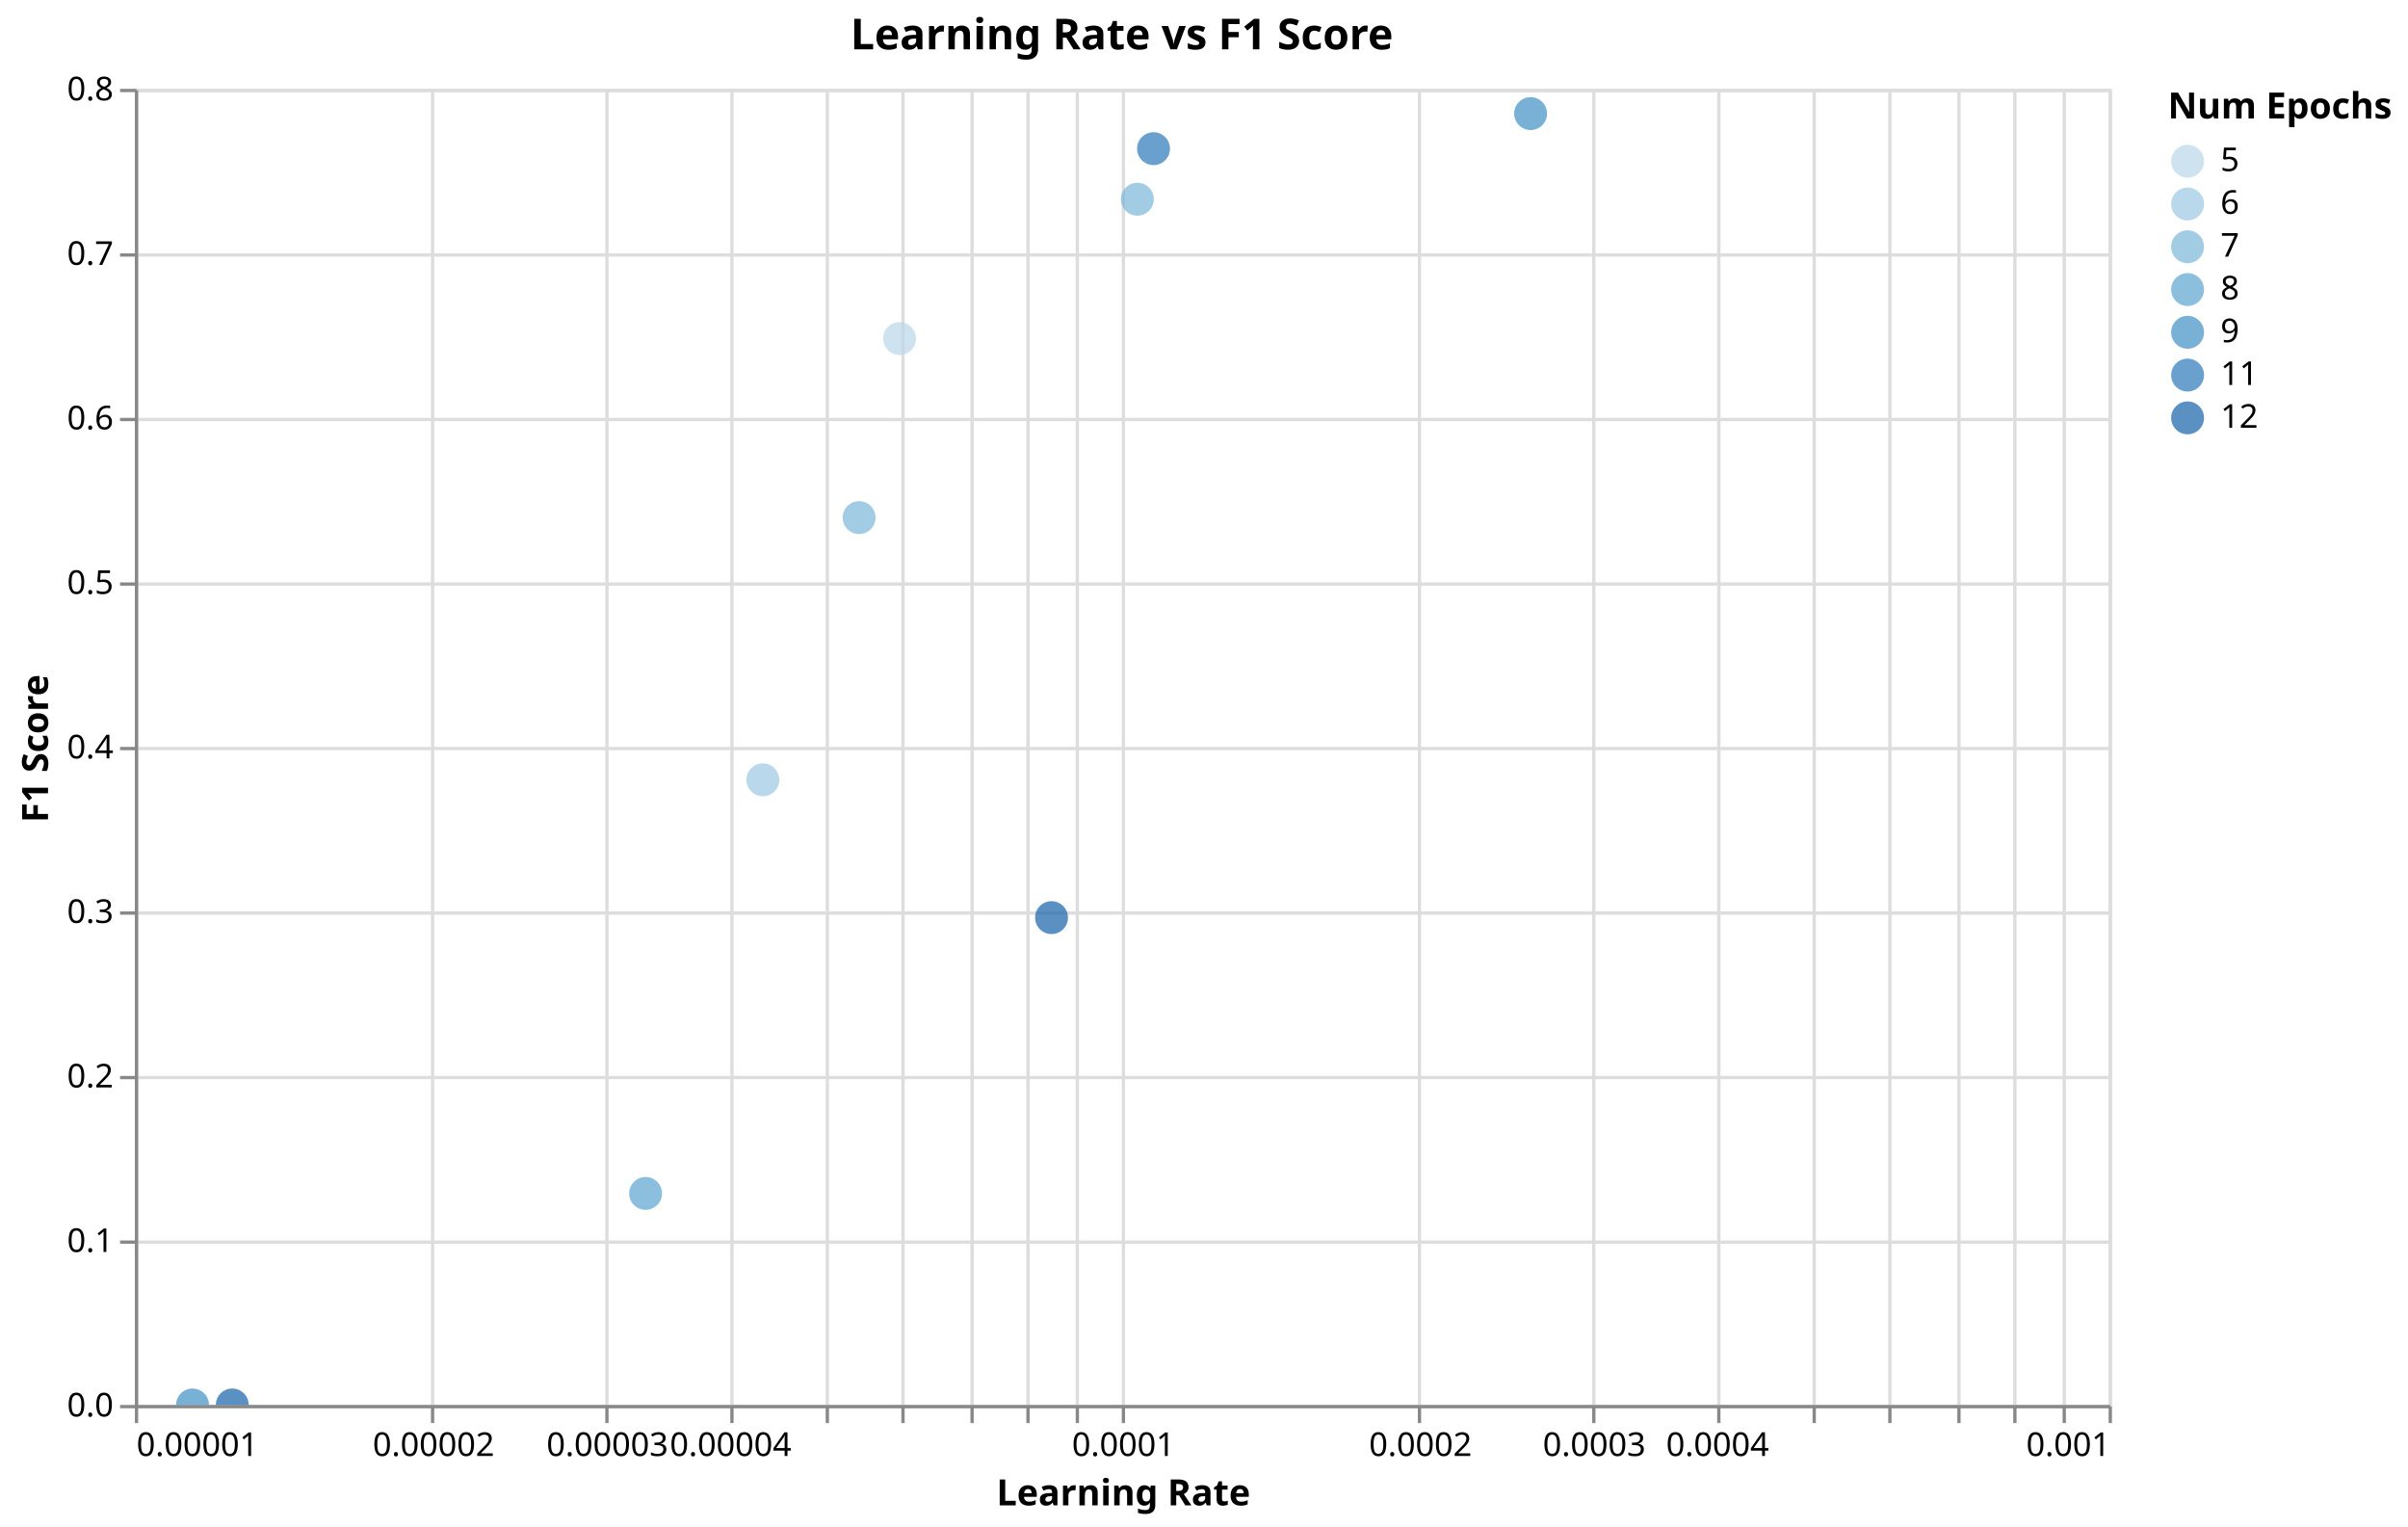
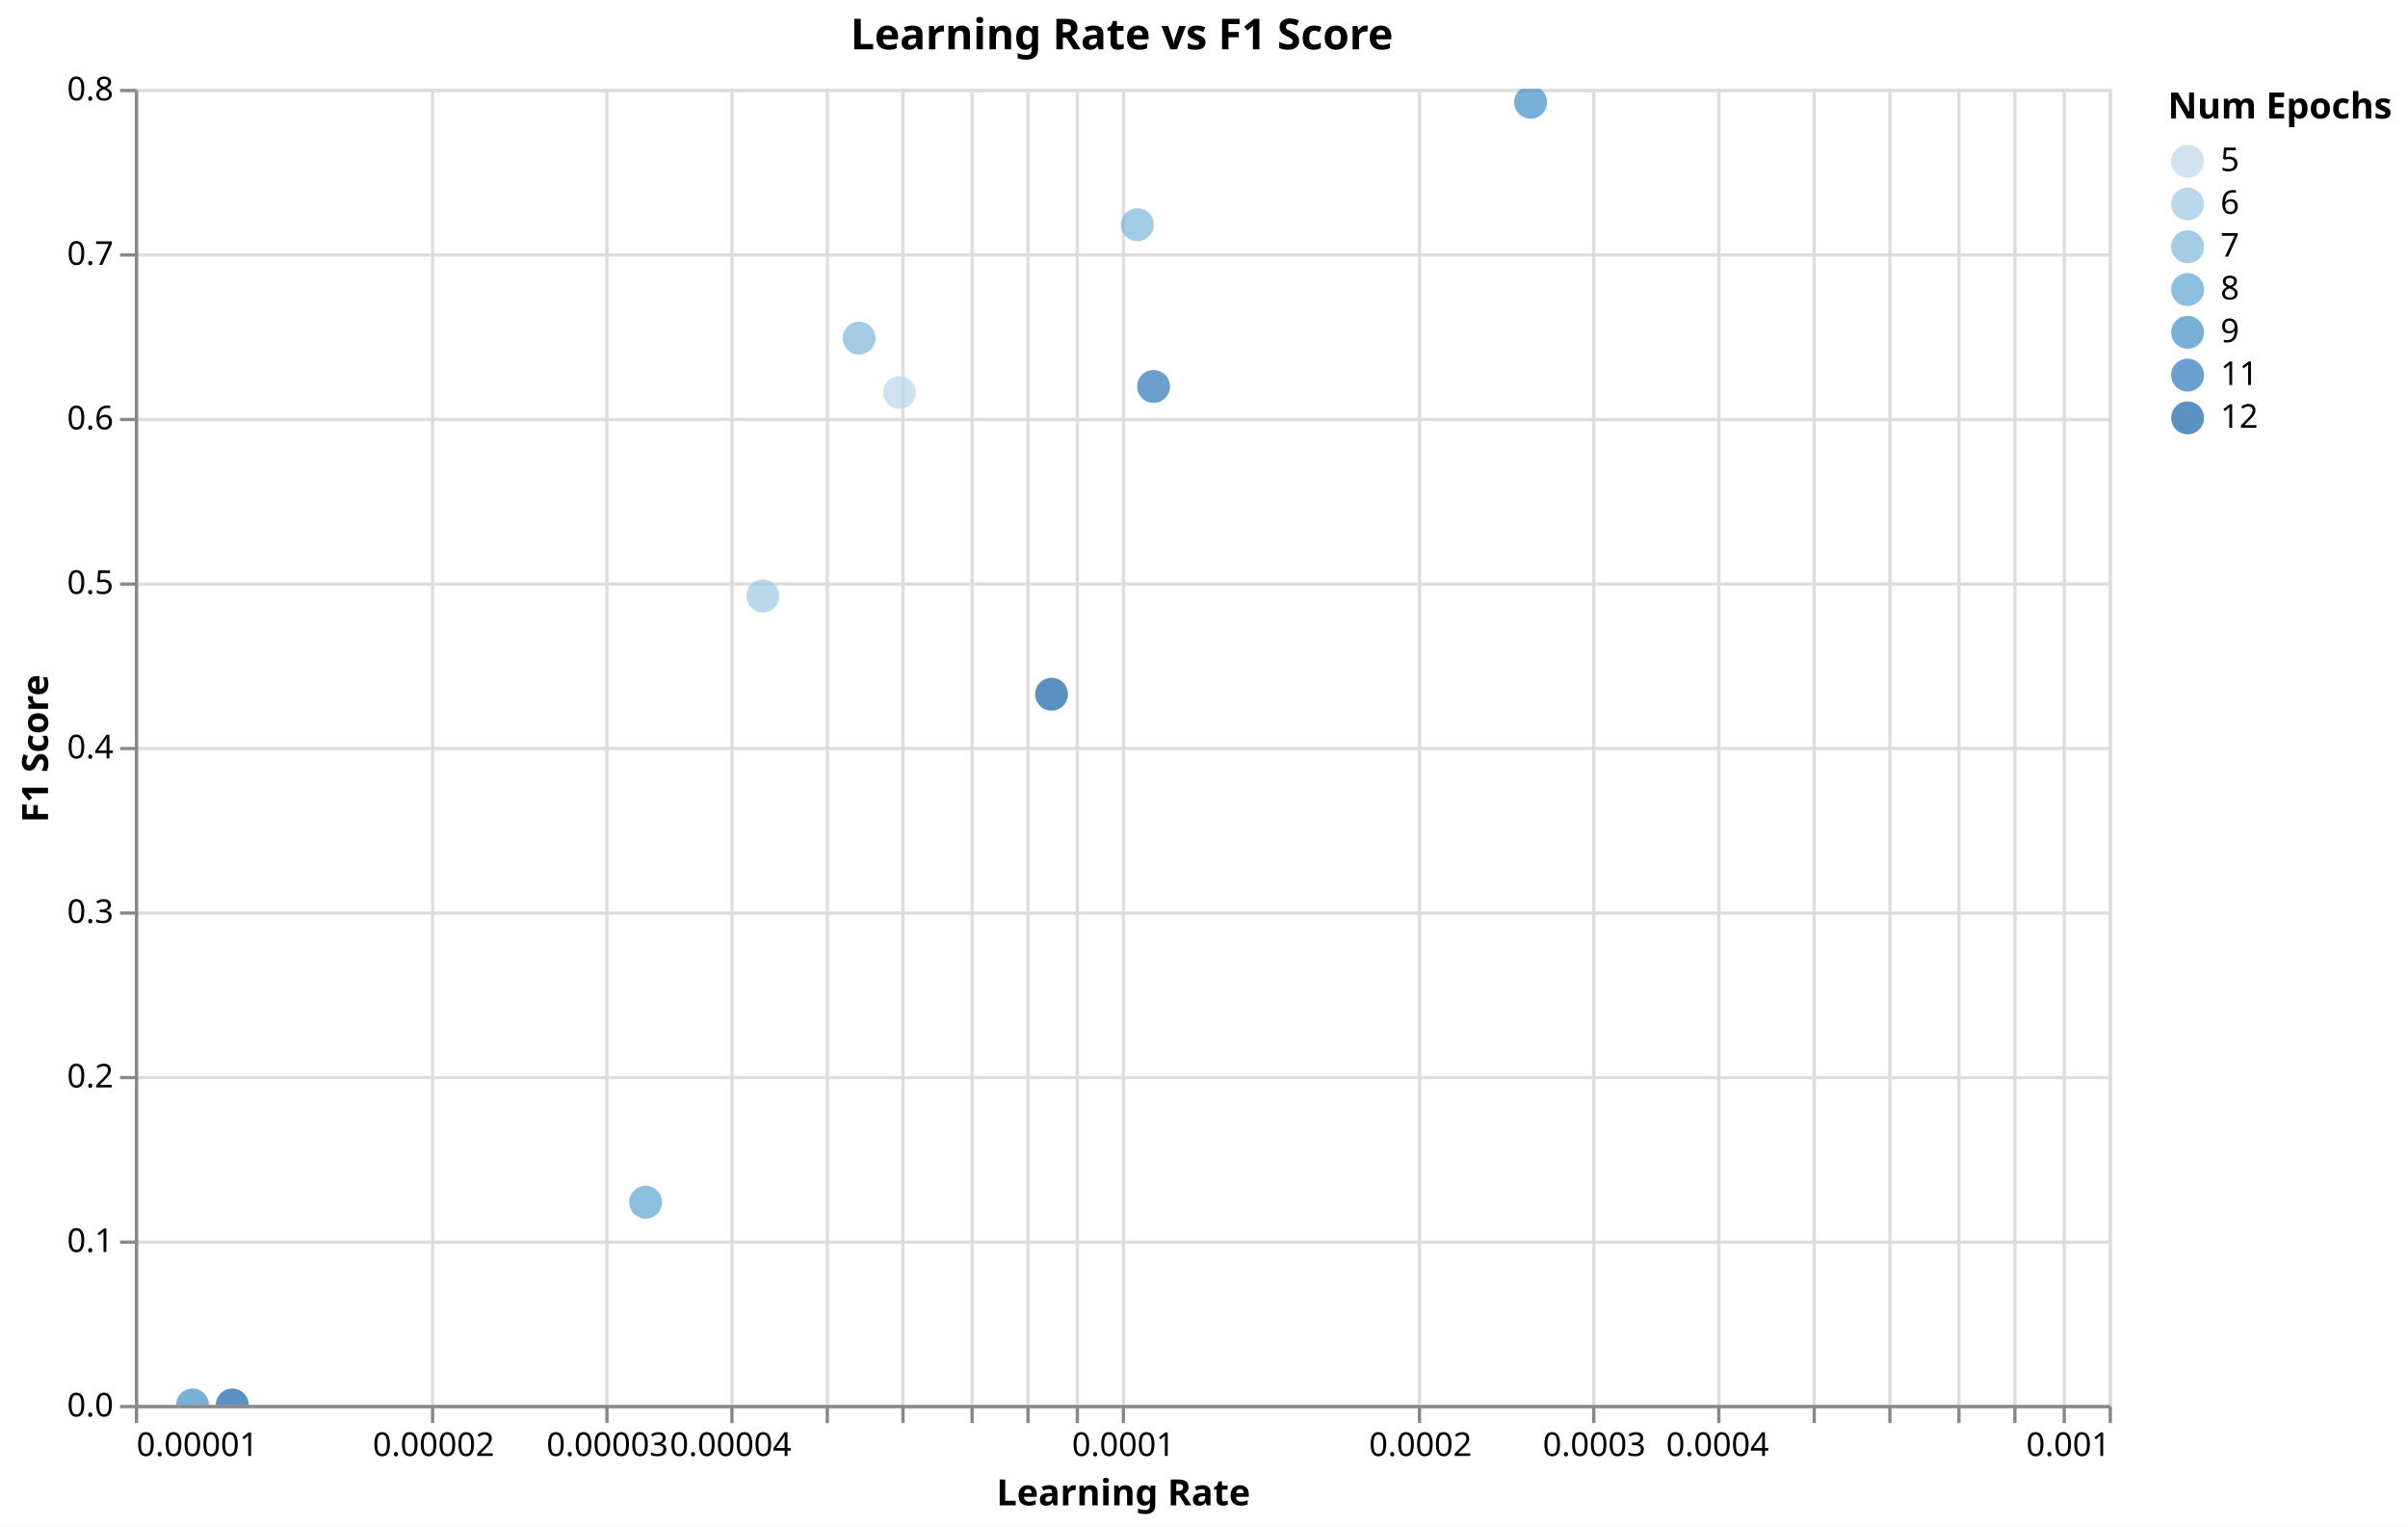
<svg xmlns="http://www.w3.org/2000/svg" version="1.1" class="marks" width="732" height="464" viewBox="0 0 732 464">
  <rect width="732" height="464" fill="white" />
  <g fill="none" stroke-miterlimit="10" transform="translate(41,27)">
    <g class="mark-group role-frame root" role="graphics-object" aria-roledescription="group mark container">
      <g transform="translate(0,0)">
        <path class="background" aria-hidden="true" d="M0.5,0.5h600v400h-600Z" stroke="#ddd" />
        <g>
          <g class="mark-group role-axis" aria-hidden="true">
            <g transform="translate(0.5,400.5)">
              <path class="background" aria-hidden="true" d="M0,0h0v0h0Z" pointer-events="none" />
              <g>
                <g class="mark-rule role-axis-grid" pointer-events="none">
                  <line transform="translate(0,-400)" x2="0" y2="400" stroke="#ddd" stroke-width="1" opacity="1" />
                  <line transform="translate(90,-400)" x2="0" y2="400" stroke="#ddd" stroke-width="1" opacity="1" />
                  <line transform="translate(143,-400)" x2="0" y2="400" stroke="#ddd" stroke-width="1" opacity="1" />
                  <line transform="translate(181,-400)" x2="0" y2="400" stroke="#ddd" stroke-width="1" opacity="1" />
                  <line transform="translate(210,-400)" x2="0" y2="400" stroke="#ddd" stroke-width="1" opacity="1" />
                  <line transform="translate(233,-400)" x2="0" y2="400" stroke="#ddd" stroke-width="1" opacity="1" />
                  <line transform="translate(254,-400)" x2="0" y2="400" stroke="#ddd" stroke-width="1" opacity="1" />
                  <line transform="translate(271,-400)" x2="0" y2="400" stroke="#ddd" stroke-width="1" opacity="1" />
                  <line transform="translate(286,-400)" x2="0" y2="400" stroke="#ddd" stroke-width="1" opacity="1" />
                  <line transform="translate(300,-400)" x2="0" y2="400" stroke="#ddd" stroke-width="1" opacity="1" />
                  <line transform="translate(390,-400)" x2="0" y2="400" stroke="#ddd" stroke-width="1" opacity="1" />
                  <line transform="translate(443,-400)" x2="0" y2="400" stroke="#ddd" stroke-width="1" opacity="1" />
                  <line transform="translate(481,-400)" x2="0" y2="400" stroke="#ddd" stroke-width="1" opacity="1" />
                  <line transform="translate(510,-400)" x2="0" y2="400" stroke="#ddd" stroke-width="1" opacity="1" />
                  <line transform="translate(533,-400)" x2="0" y2="400" stroke="#ddd" stroke-width="1" opacity="1" />
                  <line transform="translate(554,-400)" x2="0" y2="400" stroke="#ddd" stroke-width="1" opacity="1" />
                  <line transform="translate(571,-400)" x2="0" y2="400" stroke="#ddd" stroke-width="1" opacity="1" />
                  <line transform="translate(586,-400)" x2="0" y2="400" stroke="#ddd" stroke-width="1" opacity="1" />
                  <line transform="translate(600,-400)" x2="0" y2="400" stroke="#ddd" stroke-width="1" opacity="1" />
                </g>
              </g>
              <path class="foreground" aria-hidden="true" d="" pointer-events="none" display="none" />
            </g>
          </g>
          <g class="mark-group role-axis" aria-hidden="true">
            <g transform="translate(0.5,0.5)">
              <path class="background" aria-hidden="true" d="M0,0h0v0h0Z" pointer-events="none" />
              <g>
                <g class="mark-rule role-axis-grid" pointer-events="none">
                  <line transform="translate(0,400)" x2="600" y2="0" stroke="#ddd" stroke-width="1" opacity="1" />
                  <line transform="translate(0,350)" x2="600" y2="0" stroke="#ddd" stroke-width="1" opacity="1" />
                  <line transform="translate(0,300)" x2="600" y2="0" stroke="#ddd" stroke-width="1" opacity="1" />
                  <line transform="translate(0,250)" x2="600" y2="0" stroke="#ddd" stroke-width="1" opacity="1" />
                  <line transform="translate(0,200)" x2="600" y2="0" stroke="#ddd" stroke-width="1" opacity="1" />
                  <line transform="translate(0,150)" x2="600" y2="0" stroke="#ddd" stroke-width="1" opacity="1" />
                  <line transform="translate(0,100)" x2="600" y2="0" stroke="#ddd" stroke-width="1" opacity="1" />
                  <line transform="translate(0,50)" x2="600" y2="0" stroke="#ddd" stroke-width="1" opacity="1" />
                  <line transform="translate(0,0)" x2="600" y2="0" stroke="#ddd" stroke-width="1" opacity="1" />
                </g>
              </g>
              <path class="foreground" aria-hidden="true" d="" pointer-events="none" display="none" />
            </g>
          </g>
          <g class="mark-group role-axis" role="graphics-symbol" aria-roledescription="axis" aria-label="X-axis titled 'Learning Rate' for a log scale with values from 0.00001 to 0.001">
            <g transform="translate(0.5,400.5)">
              <path class="background" aria-hidden="true" d="M0,0h0v0h0Z" pointer-events="none" />
              <g>
                <g class="mark-rule role-axis-tick" pointer-events="none">
                  <line transform="translate(0,0)" x2="0" y2="5" stroke="#888" stroke-width="1" opacity="1" />
                  <line transform="translate(90,0)" x2="0" y2="5" stroke="#888" stroke-width="1" opacity="1" />
                  <line transform="translate(143,0)" x2="0" y2="5" stroke="#888" stroke-width="1" opacity="1" />
                  <line transform="translate(181,0)" x2="0" y2="5" stroke="#888" stroke-width="1" opacity="1" />
                  <line transform="translate(210,0)" x2="0" y2="5" stroke="#888" stroke-width="1" opacity="1" />
                  <line transform="translate(233,0)" x2="0" y2="5" stroke="#888" stroke-width="1" opacity="1" />
                  <line transform="translate(254,0)" x2="0" y2="5" stroke="#888" stroke-width="1" opacity="1" />
                  <line transform="translate(271,0)" x2="0" y2="5" stroke="#888" stroke-width="1" opacity="1" />
                  <line transform="translate(286,0)" x2="0" y2="5" stroke="#888" stroke-width="1" opacity="1" />
                  <line transform="translate(300,0)" x2="0" y2="5" stroke="#888" stroke-width="1" opacity="1" />
                  <line transform="translate(390,0)" x2="0" y2="5" stroke="#888" stroke-width="1" opacity="1" />
                  <line transform="translate(443,0)" x2="0" y2="5" stroke="#888" stroke-width="1" opacity="1" />
                  <line transform="translate(481,0)" x2="0" y2="5" stroke="#888" stroke-width="1" opacity="1" />
                  <line transform="translate(510,0)" x2="0" y2="5" stroke="#888" stroke-width="1" opacity="1" />
                  <line transform="translate(533,0)" x2="0" y2="5" stroke="#888" stroke-width="1" opacity="1" />
                  <line transform="translate(554,0)" x2="0" y2="5" stroke="#888" stroke-width="1" opacity="1" />
                  <line transform="translate(571,0)" x2="0" y2="5" stroke="#888" stroke-width="1" opacity="1" />
                  <line transform="translate(586,0)" x2="0" y2="5" stroke="#888" stroke-width="1" opacity="1" />
                  <line transform="translate(600,0)" x2="0" y2="5" stroke="#888" stroke-width="1" opacity="1" />
                </g>
                <g class="mark-text role-axis-label" pointer-events="none">
                  <text text-anchor="start" transform="translate(0,15)" font-family="sans-serif" font-size="10px" fill="#000" opacity="1">0.00001</text>
                  <text text-anchor="middle" transform="translate(90.309,15)" font-family="sans-serif" font-size="10px" fill="#000" opacity="1">0.00002</text>
                  <text text-anchor="middle" transform="translate(143.1364,15)" font-family="sans-serif" font-size="10px" fill="#000" opacity="1">0.00003</text>
                  <text text-anchor="middle" transform="translate(180.618,15)" font-family="sans-serif" font-size="10px" fill="#000" opacity="1">0.00004</text>
                  <text text-anchor="middle" transform="translate(209.691,15)" font-family="sans-serif" font-size="10px" fill="#000" opacity="0">0.00005</text>
                  <text text-anchor="middle" transform="translate(233.4454,15)" font-family="sans-serif" font-size="10px" fill="#000" opacity="1" />
                  <text text-anchor="middle" transform="translate(253.5294,15)" font-family="sans-serif" font-size="10px" fill="#000" opacity="1" />
                  <text text-anchor="middle" transform="translate(270.927,15)" font-family="sans-serif" font-size="10px" fill="#000" opacity="1" />
                  <text text-anchor="middle" transform="translate(286.2728,15)" font-family="sans-serif" font-size="10px" fill="#000" opacity="1" />
                  <text text-anchor="middle" transform="translate(300,15)" font-family="sans-serif" font-size="10px" fill="#000" opacity="1">0.0001</text>
                  <text text-anchor="middle" transform="translate(390.309,15)" font-family="sans-serif" font-size="10px" fill="#000" opacity="1">0.0002</text>
                  <text text-anchor="middle" transform="translate(443.1364,15)" font-family="sans-serif" font-size="10px" fill="#000" opacity="1">0.0003</text>
                  <text text-anchor="middle" transform="translate(480.618,15)" font-family="sans-serif" font-size="10px" fill="#000" opacity="1">0.0004</text>
                  <text text-anchor="middle" transform="translate(509.691,15)" font-family="sans-serif" font-size="10px" fill="#000" opacity="0">0.0005</text>
                  <text text-anchor="middle" transform="translate(533.4454,15)" font-family="sans-serif" font-size="10px" fill="#000" opacity="1" />
                  <text text-anchor="middle" transform="translate(553.5294,15)" font-family="sans-serif" font-size="10px" fill="#000" opacity="1" />
                  <text text-anchor="middle" transform="translate(570.927,15)" font-family="sans-serif" font-size="10px" fill="#000" opacity="1" />
                  <text text-anchor="middle" transform="translate(586.2728,15)" font-family="sans-serif" font-size="10px" fill="#000" opacity="1" />
                  <text text-anchor="end" transform="translate(600,15)" font-family="sans-serif" font-size="10px" fill="#000" opacity="1">0.001</text>
                </g>
                <g class="mark-rule role-axis-domain" pointer-events="none">
                  <line transform="translate(0,0)" x2="600" y2="0" stroke="#888" stroke-width="1" opacity="1" />
                </g>
                <g class="mark-text role-axis-title" pointer-events="none">
                  <text text-anchor="middle" transform="translate(300,30)" font-family="sans-serif" font-size="11px" font-weight="bold" fill="#000" opacity="1">Learning Rate</text>
                </g>
              </g>
              <path class="foreground" aria-hidden="true" d="" pointer-events="none" display="none" />
            </g>
          </g>
          <g class="mark-group role-axis" role="graphics-symbol" aria-roledescription="axis" aria-label="Y-axis titled 'F1 Score' for a linear scale with values from 0.0 to 0.8">
            <g transform="translate(0.5,0.5)">
              <path class="background" aria-hidden="true" d="M0,0h0v0h0Z" pointer-events="none" />
              <g>
                <g class="mark-rule role-axis-tick" pointer-events="none">
                  <line transform="translate(0,400)" x2="-5" y2="0" stroke="#888" stroke-width="1" opacity="1" />
                  <line transform="translate(0,350)" x2="-5" y2="0" stroke="#888" stroke-width="1" opacity="1" />
                  <line transform="translate(0,300)" x2="-5" y2="0" stroke="#888" stroke-width="1" opacity="1" />
                  <line transform="translate(0,250)" x2="-5" y2="0" stroke="#888" stroke-width="1" opacity="1" />
                  <line transform="translate(0,200)" x2="-5" y2="0" stroke="#888" stroke-width="1" opacity="1" />
                  <line transform="translate(0,150)" x2="-5" y2="0" stroke="#888" stroke-width="1" opacity="1" />
                  <line transform="translate(0,100)" x2="-5" y2="0" stroke="#888" stroke-width="1" opacity="1" />
                  <line transform="translate(0,50)" x2="-5" y2="0" stroke="#888" stroke-width="1" opacity="1" />
                  <line transform="translate(0,0)" x2="-5" y2="0" stroke="#888" stroke-width="1" opacity="1" />
                </g>
                <g class="mark-text role-axis-label" pointer-events="none">
                  <text text-anchor="end" transform="translate(-7,403)" font-family="sans-serif" font-size="10px" fill="#000" opacity="1">0.0</text>
                  <text text-anchor="end" transform="translate(-7,353)" font-family="sans-serif" font-size="10px" fill="#000" opacity="1">0.1</text>
                  <text text-anchor="end" transform="translate(-7,303)" font-family="sans-serif" font-size="10px" fill="#000" opacity="1">0.2</text>
                  <text text-anchor="end" transform="translate(-7,253)" font-family="sans-serif" font-size="10px" fill="#000" opacity="1">0.3</text>
                  <text text-anchor="end" transform="translate(-7,203)" font-family="sans-serif" font-size="10px" fill="#000" opacity="1">0.4</text>
                  <text text-anchor="end" transform="translate(-7,153)" font-family="sans-serif" font-size="10px" fill="#000" opacity="1">0.5</text>
                  <text text-anchor="end" transform="translate(-7,103)" font-family="sans-serif" font-size="10px" fill="#000" opacity="1">0.6</text>
                  <text text-anchor="end" transform="translate(-7,53)" font-family="sans-serif" font-size="10px" fill="#000" opacity="1">0.7</text>
                  <text text-anchor="end" transform="translate(-7,3)" font-family="sans-serif" font-size="10px" fill="#000" opacity="1">0.8</text>
                </g>
                <g class="mark-rule role-axis-domain" pointer-events="none">
                  <line transform="translate(0,400)" x2="0" y2="-400" stroke="#888" stroke-width="1" opacity="1" />
                </g>
                <g class="mark-text role-axis-title" pointer-events="none">
                  <text text-anchor="middle" transform="translate(-24.90137,200) rotate(-90) translate(0,-2)" font-family="sans-serif" font-size="11px" font-weight="bold" fill="#000" opacity="1">F1 Score</text>
                </g>
              </g>
              <path class="foreground" aria-hidden="true" d="" pointer-events="none" display="none" />
            </g>
          </g>
          <g class="mark-symbol role-mark marks" clip-path="url(#clip3)" role="graphics-object" aria-roledescription="symbol mark container">
-             <path aria-label="Learning Rate: 0.0000432845022129; F1 Score: 0.380003666884; Num Epochs: 6; trial: 0; f1: 0.3800; lr: 0.0000432845022129; epochs: 6" role="graphics-symbol" aria-roledescription="circle" transform="translate(190.8997,209.9982)" d="M5,0A5,5,0,1,1,-5,0A5,5,0,1,1,5,0" fill="rgb(156, 200, 226)" stroke-width="2" opacity="0.7" />
+             <path aria-label="Learning Rate: 0.0000432845022129; F1 Score: 0.49174287418; Num Epochs: 6; trial: 0; f1: 0.4917; lr: 0.0000432845022129; epochs: 6" role="graphics-symbol" aria-roledescription="circle" transform="translate(190.8997,154.1286)" d="M5,0A5,5,0,1,1,-5,0A5,5,0,1,1,5,0" fill="rgb(156, 200, 226)" stroke-width="2" opacity="0.7" />
            <path aria-label="Learning Rate: 0.000012551115173; F1 Score: 0; Num Epochs: 12; trial: 1; f1: 0.0000; lr: 0.000012551115173; epochs: 12" role="graphics-symbol" aria-roledescription="circle" transform="translate(29.60469,400)" d="M5,0A5,5,0,1,1,-5,0A5,5,0,1,1,5,0" fill="rgb(22, 97, 168)" stroke-width="2" opacity="0.7" />
-             <path aria-label="Learning Rate: 0.000259594255031; F1 Score: 0.784958592005; Num Epochs: 9; trial: 2; f1: 0.7850; lr: 0.000259594255031; epochs: 9" role="graphics-symbol" aria-roledescription="circle" transform="translate(424.2885,7.520704)" d="M5,0A5,5,0,1,1,-5,0A5,5,0,1,1,5,0" fill="rgb(64, 142, 196)" stroke-width="2" opacity="0.7" />
-             <path aria-label="Learning Rate: 0.0000541828231953; F1 Score: 0.539378390817; Num Epochs: 7; trial: 3; f1: 0.5394; lr: 0.0000541828231953; epochs: 7" role="graphics-symbol" aria-roledescription="circle" transform="translate(220.1585,130.3108)" d="M5,0A5,5,0,1,1,-5,0A5,5,0,1,1,5,0" fill="rgb(123, 182, 217)" stroke-width="2" opacity="0.7" />
-             <path aria-label="Learning Rate: 0.0000595455379389; F1 Score: 0.648214098216; Num Epochs: 5; trial: 4; f1: 0.6482; lr: 0.0000595455379389; epochs: 5" role="graphics-symbol" aria-roledescription="circle" transform="translate(232.4548,75.89295)" d="M5,0A5,5,0,1,1,-5,0A5,5,0,1,1,5,0" fill="rgb(185, 214, 234)" stroke-width="2" opacity="0.7" />
-             <path aria-label="Learning Rate: 0.000107696224783; F1 Score: 0.763626424866; Num Epochs: 11; trial: 5; f1: 0.7636; lr: 0.000107696224783; epochs: 11" role="graphics-symbol" aria-roledescription="circle" transform="translate(309.6601,18.18679)" d="M5,0A5,5,0,1,1,-5,0A5,5,0,1,1,5,0" fill="rgb(41, 120, 184)" stroke-width="2" opacity="0.7" />
-             <path aria-label="Learning Rate: 0.0000329252936311; F1 Score: 0.128596492283; Num Epochs: 8; trial: 6; f1: 0.1286; lr: 0.0000329252936311; epochs: 8" role="graphics-symbol" aria-roledescription="circle" transform="translate(155.2589,335.7018)" d="M5,0A5,5,0,1,1,-5,0A5,5,0,1,1,5,0" fill="rgb(91, 163, 207)" stroke-width="2" opacity="0.7" />
+             <path aria-label="Learning Rate: 0.000259594255031; F1 Score: 0.791850435935; Num Epochs: 9; trial: 2; f1: 0.7919; lr: 0.000259594255031; epochs: 9" role="graphics-symbol" aria-roledescription="circle" transform="translate(424.2885,4.074782)" d="M5,0A5,5,0,1,1,-5,0A5,5,0,1,1,5,0" fill="rgb(64, 142, 196)" stroke-width="2" opacity="0.7" />
+             <path aria-label="Learning Rate: 0.0000541828231953; F1 Score: 0.648432278309; Num Epochs: 7; trial: 3; f1: 0.6484; lr: 0.0000541828231953; epochs: 7" role="graphics-symbol" aria-roledescription="circle" transform="translate(220.1585,75.78386)" d="M5,0A5,5,0,1,1,-5,0A5,5,0,1,1,5,0" fill="rgb(123, 182, 217)" stroke-width="2" opacity="0.7" />
+             <path aria-label="Learning Rate: 0.0000595455379389; F1 Score: 0.615449592798; Num Epochs: 5; trial: 4; f1: 0.6154; lr: 0.0000595455379389; epochs: 5" role="graphics-symbol" aria-roledescription="circle" transform="translate(232.4548,92.2752)" d="M5,0A5,5,0,1,1,-5,0A5,5,0,1,1,5,0" fill="rgb(185, 214, 234)" stroke-width="2" opacity="0.7" />
+             <path aria-label="Learning Rate: 0.000107696224783; F1 Score: 0.619089177664; Num Epochs: 11; trial: 5; f1: 0.6191; lr: 0.000107696224783; epochs: 11" role="graphics-symbol" aria-roledescription="circle" transform="translate(309.6601,90.45541)" d="M5,0A5,5,0,1,1,-5,0A5,5,0,1,1,5,0" fill="rgb(41, 120, 184)" stroke-width="2" opacity="0.7" />
+             <path aria-label="Learning Rate: 0.0000329252936311; F1 Score: 0.123234806578; Num Epochs: 8; trial: 6; f1: 0.1232; lr: 0.0000329252936311; epochs: 8" role="graphics-symbol" aria-roledescription="circle" transform="translate(155.2589,338.3826)" d="M5,0A5,5,0,1,1,-5,0A5,5,0,1,1,5,0" fill="rgb(91, 163, 207)" stroke-width="2" opacity="0.7" />
            <path aria-label="Learning Rate: 0.0000114399747493; F1 Score: 0; Num Epochs: 9; trial: 7; f1: 0.0000; lr: 0.0000114399747493; epochs: 9" role="graphics-symbol" aria-roledescription="circle" transform="translate(17.52752,400)" d="M5,0A5,5,0,1,1,-5,0A5,5,0,1,1,5,0" fill="rgb(64, 142, 196)" stroke-width="2" opacity="0.7" />
-             <path aria-label="Learning Rate: 0.0000848876216141; F1 Score: 0.296229208771; Num Epochs: 12; trial: 8; f1: 0.2962; lr: 0.0000848876216141; epochs: 12" role="graphics-symbol" aria-roledescription="circle" transform="translate(278.6533,251.8854)" d="M5,0A5,5,0,1,1,-5,0A5,5,0,1,1,5,0" fill="rgb(22, 97, 168)" stroke-width="2" opacity="0.7" />
-             <path aria-label="Learning Rate: 0.00010370844669; F1 Score: 0.732909046907; Num Epochs: 7; trial: 9; f1: 0.7329; lr: 0.00010370844669; epochs: 7" role="graphics-symbol" aria-roledescription="circle" transform="translate(304.7442,33.54548)" d="M5,0A5,5,0,1,1,-5,0A5,5,0,1,1,5,0" fill="rgb(123, 182, 217)" stroke-width="2" opacity="0.7" />
+             <path aria-label="Learning Rate: 0.0000848876216141; F1 Score: 0.432022126919; Num Epochs: 12; trial: 8; f1: 0.4320; lr: 0.0000848876216141; epochs: 12" role="graphics-symbol" aria-roledescription="circle" transform="translate(278.6533,183.9889)" d="M5,0A5,5,0,1,1,-5,0A5,5,0,1,1,5,0" fill="rgb(22, 97, 168)" stroke-width="2" opacity="0.7" />
+             <path aria-label="Learning Rate: 0.00010370844669; F1 Score: 0.717401434591; Num Epochs: 7; trial: 9; f1: 0.7174; lr: 0.00010370844669; epochs: 7" role="graphics-symbol" aria-roledescription="circle" transform="translate(304.7442,41.29928)" d="M5,0A5,5,0,1,1,-5,0A5,5,0,1,1,5,0" fill="rgb(123, 182, 217)" stroke-width="2" opacity="0.7" />
          </g>
          <g class="mark-group role-legend" role="graphics-symbol" aria-roledescription="legend" aria-label="Symbol legend titled 'Num Epochs' for fill color with 7 values: 5, 6, 7, 8, 9, 11, 12">
            <g transform="translate(618,0)">
              <path class="background" aria-hidden="true" d="M0,0h68v105h-68Z" pointer-events="none" />
              <g>
                <g class="mark-group role-legend-entry">
                  <g transform="translate(0,16)">
                    <path class="background" aria-hidden="true" d="M0,0h0v0h0Z" pointer-events="none" />
                    <g>
                      <g class="mark-group role-scope" role="graphics-object" aria-roledescription="group mark container">
                        <g transform="translate(0,0)">
                          <path class="background" aria-hidden="true" d="M0,0h27.123v11h-27.123Z" pointer-events="none" opacity="1" />
                          <g>
                            <g class="mark-symbol role-legend-symbol" pointer-events="none">
                              <path transform="translate(6,6)" d="M5,0A5,5,0,1,1,-5,0A5,5,0,1,1,5,0" fill="rgb(185, 214, 234)" stroke-width="1.5" opacity="0.7" />
                            </g>
                            <g class="mark-text role-legend-label" pointer-events="none">
                              <text text-anchor="start" transform="translate(16,9)" font-family="sans-serif" font-size="10px" fill="#000" opacity="1">5</text>
                            </g>
                          </g>
                          <path class="foreground" aria-hidden="true" d="" pointer-events="none" display="none" />
                        </g>
                        <g transform="translate(0,13)">
                          <path class="background" aria-hidden="true" d="M0,0h27.123v11h-27.123Z" pointer-events="none" opacity="1" />
                          <g>
                            <g class="mark-symbol role-legend-symbol" pointer-events="none">
                              <path transform="translate(6,6)" d="M5,0A5,5,0,1,1,-5,0A5,5,0,1,1,5,0" fill="rgb(156, 200, 226)" stroke-width="1.5" opacity="0.7" />
                            </g>
                            <g class="mark-text role-legend-label" pointer-events="none">
                              <text text-anchor="start" transform="translate(16,9)" font-family="sans-serif" font-size="10px" fill="#000" opacity="1">6</text>
                            </g>
                          </g>
                          <path class="foreground" aria-hidden="true" d="" pointer-events="none" display="none" />
                        </g>
                        <g transform="translate(0,26)">
                          <path class="background" aria-hidden="true" d="M0,0h27.123v11h-27.123Z" pointer-events="none" opacity="1" />
                          <g>
                            <g class="mark-symbol role-legend-symbol" pointer-events="none">
                              <path transform="translate(6,6)" d="M5,0A5,5,0,1,1,-5,0A5,5,0,1,1,5,0" fill="rgb(123, 182, 217)" stroke-width="1.5" opacity="0.7" />
                            </g>
                            <g class="mark-text role-legend-label" pointer-events="none">
                              <text text-anchor="start" transform="translate(16,9)" font-family="sans-serif" font-size="10px" fill="#000" opacity="1">7</text>
                            </g>
                          </g>
                          <path class="foreground" aria-hidden="true" d="" pointer-events="none" display="none" />
                        </g>
                        <g transform="translate(0,39)">
                          <path class="background" aria-hidden="true" d="M0,0h27.123v11h-27.123Z" pointer-events="none" opacity="1" />
                          <g>
                            <g class="mark-symbol role-legend-symbol" pointer-events="none">
                              <path transform="translate(6,6)" d="M5,0A5,5,0,1,1,-5,0A5,5,0,1,1,5,0" fill="rgb(91, 163, 207)" stroke-width="1.5" opacity="0.7" />
                            </g>
                            <g class="mark-text role-legend-label" pointer-events="none">
                              <text text-anchor="start" transform="translate(16,9)" font-family="sans-serif" font-size="10px" fill="#000" opacity="1">8</text>
                            </g>
                          </g>
                          <path class="foreground" aria-hidden="true" d="" pointer-events="none" display="none" />
                        </g>
                        <g transform="translate(0,52)">
                          <path class="background" aria-hidden="true" d="M0,0h27.123v11h-27.123Z" pointer-events="none" opacity="1" />
                          <g>
                            <g class="mark-symbol role-legend-symbol" pointer-events="none">
                              <path transform="translate(6,6)" d="M5,0A5,5,0,1,1,-5,0A5,5,0,1,1,5,0" fill="rgb(64, 142, 196)" stroke-width="1.5" opacity="0.7" />
                            </g>
                            <g class="mark-text role-legend-label" pointer-events="none">
                              <text text-anchor="start" transform="translate(16,9)" font-family="sans-serif" font-size="10px" fill="#000" opacity="1">9</text>
                            </g>
                          </g>
                          <path class="foreground" aria-hidden="true" d="" pointer-events="none" display="none" />
                        </g>
                        <g transform="translate(0,65)">
                          <path class="background" aria-hidden="true" d="M0,0h27.123v11h-27.123Z" pointer-events="none" opacity="1" />
                          <g>
                            <g class="mark-symbol role-legend-symbol" pointer-events="none">
                              <path transform="translate(6,6)" d="M5,0A5,5,0,1,1,-5,0A5,5,0,1,1,5,0" fill="rgb(41, 120, 184)" stroke-width="1.5" opacity="0.7" />
                            </g>
                            <g class="mark-text role-legend-label" pointer-events="none">
                              <text text-anchor="start" transform="translate(16,9)" font-family="sans-serif" font-size="10px" fill="#000" opacity="1">11</text>
                            </g>
                          </g>
                          <path class="foreground" aria-hidden="true" d="" pointer-events="none" display="none" />
                        </g>
                        <g transform="translate(0,78)">
                          <path class="background" aria-hidden="true" d="M0,0h27.123v11h-27.123Z" pointer-events="none" opacity="1" />
                          <g>
                            <g class="mark-symbol role-legend-symbol" pointer-events="none">
                              <path transform="translate(6,6)" d="M5,0A5,5,0,1,1,-5,0A5,5,0,1,1,5,0" fill="rgb(22, 97, 168)" stroke-width="1.5" opacity="0.7" />
                            </g>
                            <g class="mark-text role-legend-label" pointer-events="none">
                              <text text-anchor="start" transform="translate(16,9)" font-family="sans-serif" font-size="10px" fill="#000" opacity="1">12</text>
                            </g>
                          </g>
                          <path class="foreground" aria-hidden="true" d="" pointer-events="none" display="none" />
                        </g>
                      </g>
                    </g>
                    <path class="foreground" aria-hidden="true" d="" pointer-events="none" display="none" />
                  </g>
                </g>
                <g class="mark-text role-legend-title" pointer-events="none">
                  <text text-anchor="start" transform="translate(0,9)" font-family="sans-serif" font-size="11px" font-weight="bold" fill="#000" opacity="1">Num Epochs</text>
                </g>
              </g>
              <path class="foreground" aria-hidden="true" d="" pointer-events="none" display="none" />
            </g>
          </g>
          <g class="mark-group role-title">
            <g transform="translate(300,-22)">
              <path class="background" aria-hidden="true" d="M0,0h0v0h0Z" pointer-events="none" />
              <g>
                <g class="mark-text role-title-text" role="graphics-symbol" aria-roledescription="title" aria-label="Title text 'Learning Rate vs F1 Score'" pointer-events="none">
                  <text text-anchor="middle" transform="translate(0,10)" font-family="sans-serif" font-size="13px" font-weight="bold" fill="#000" opacity="1">Learning Rate vs F1 Score</text>
                </g>
              </g>
              <path class="foreground" aria-hidden="true" d="" pointer-events="none" display="none" />
            </g>
          </g>
        </g>
        <path class="foreground" aria-hidden="true" d="" display="none" />
      </g>
    </g>
  </g>
  <defs>
    <clipPath id="clip3">
      <rect x="0" y="0" width="600" height="400" />
    </clipPath>
  </defs>
</svg>
